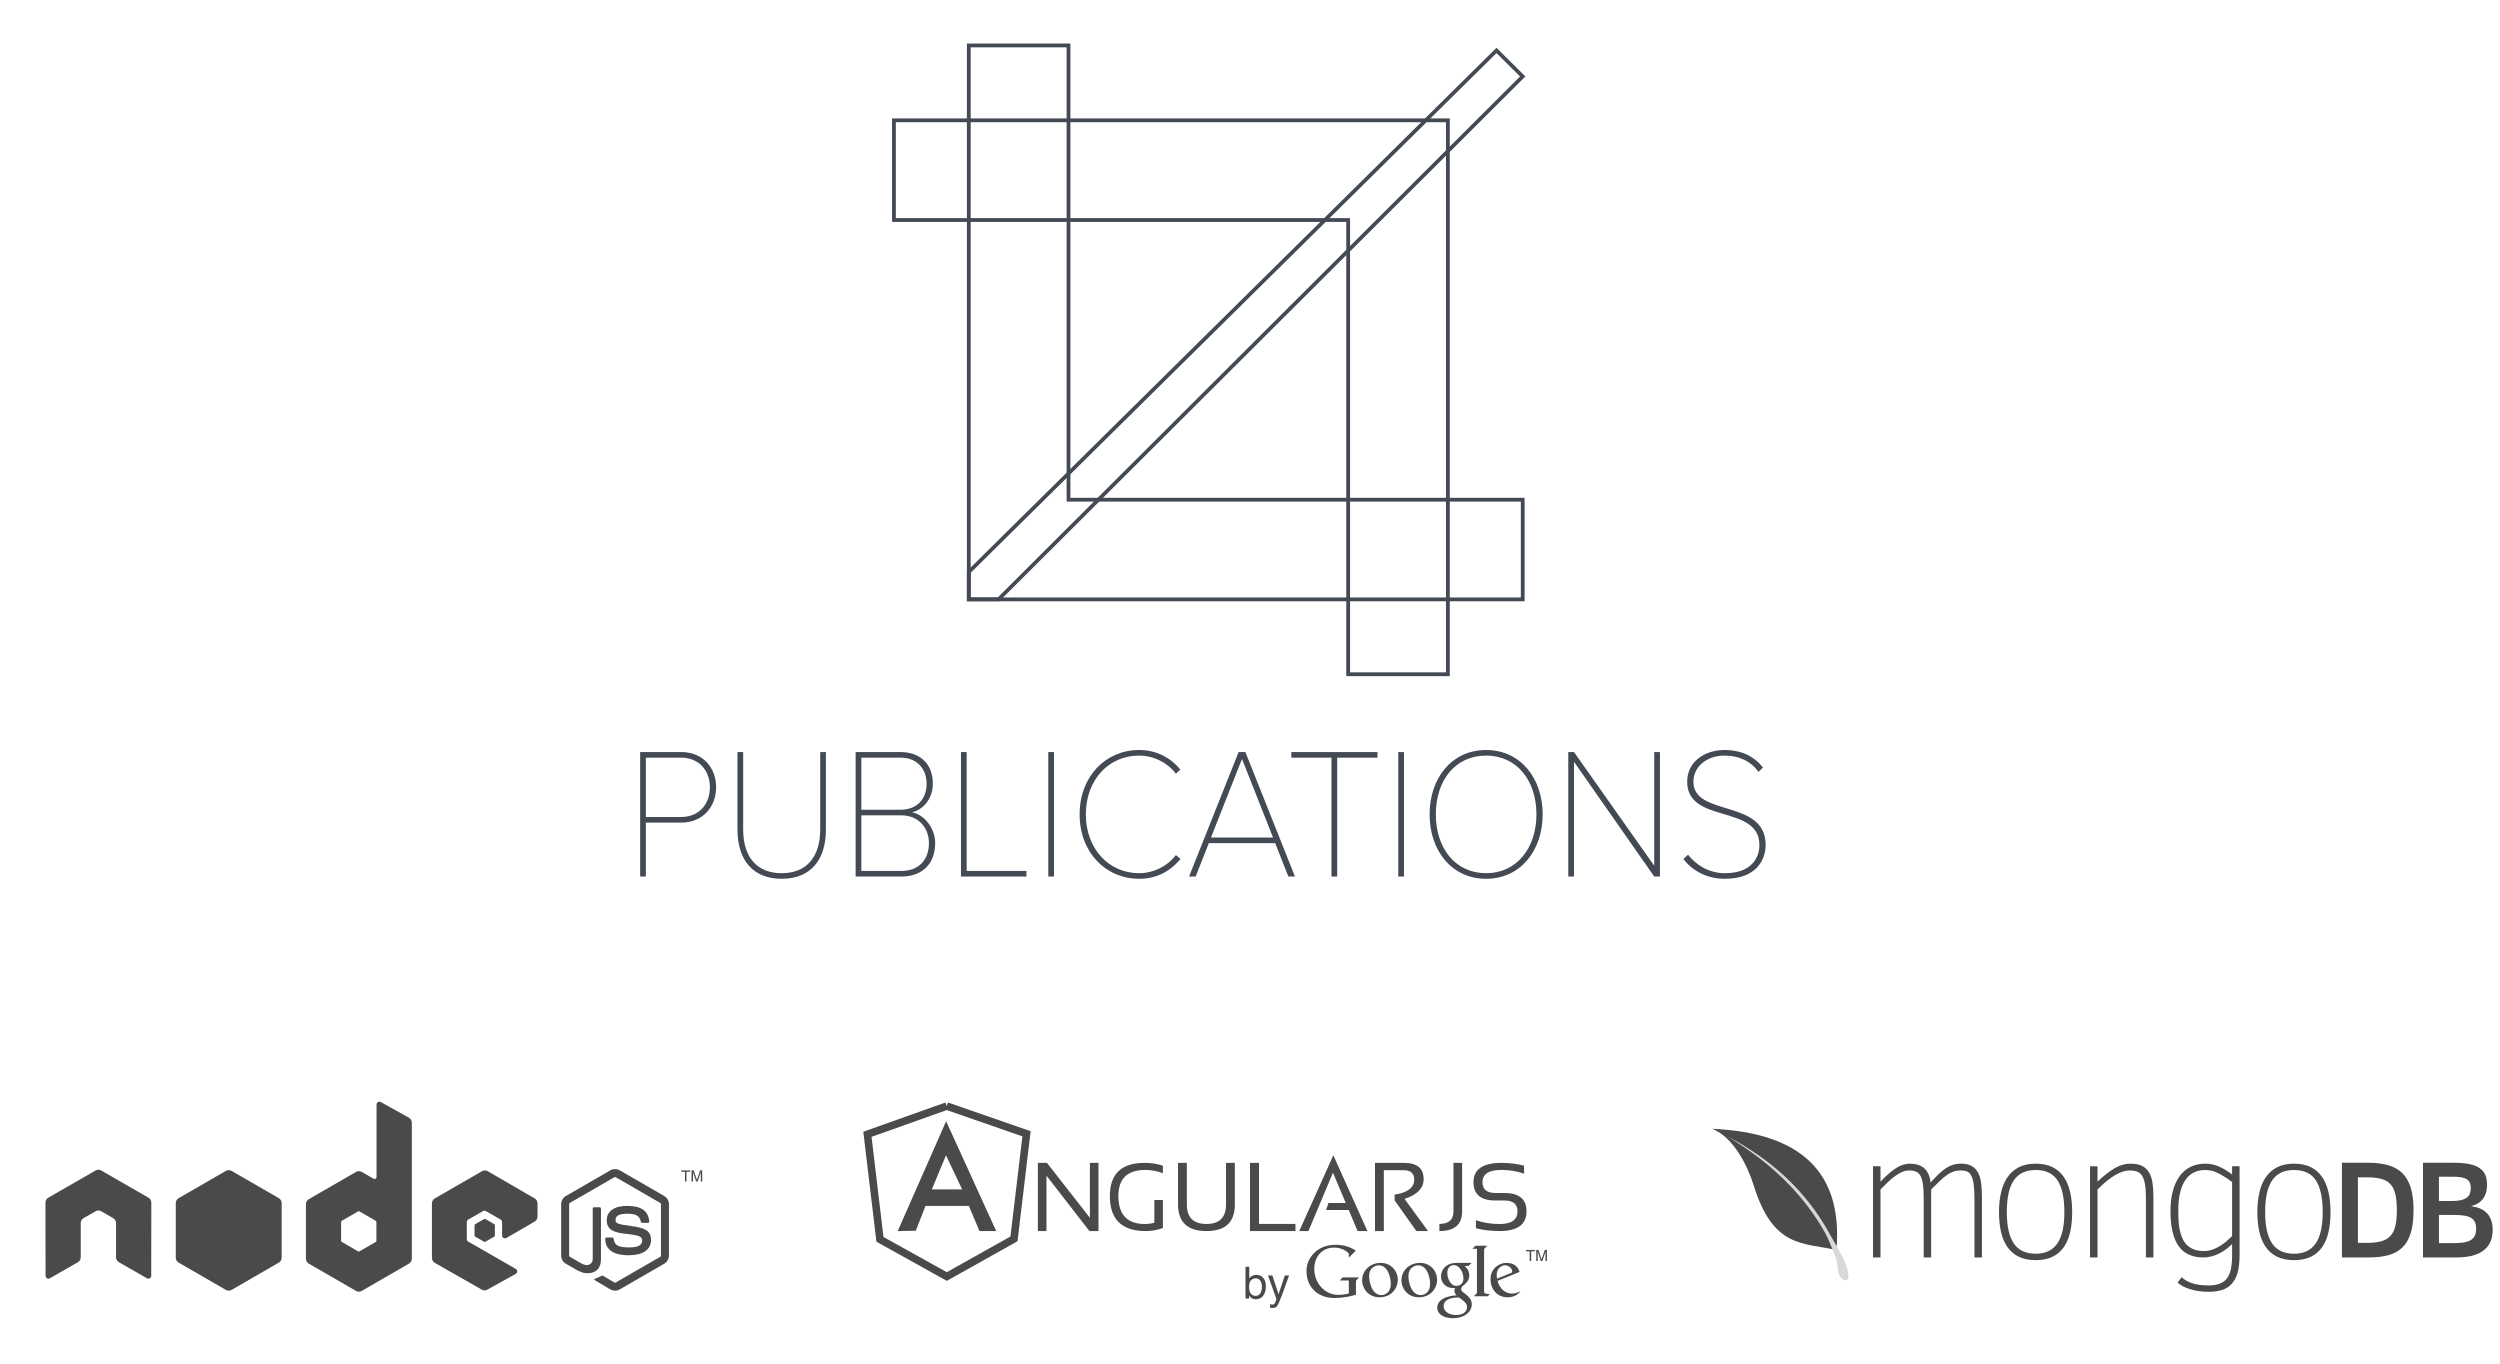
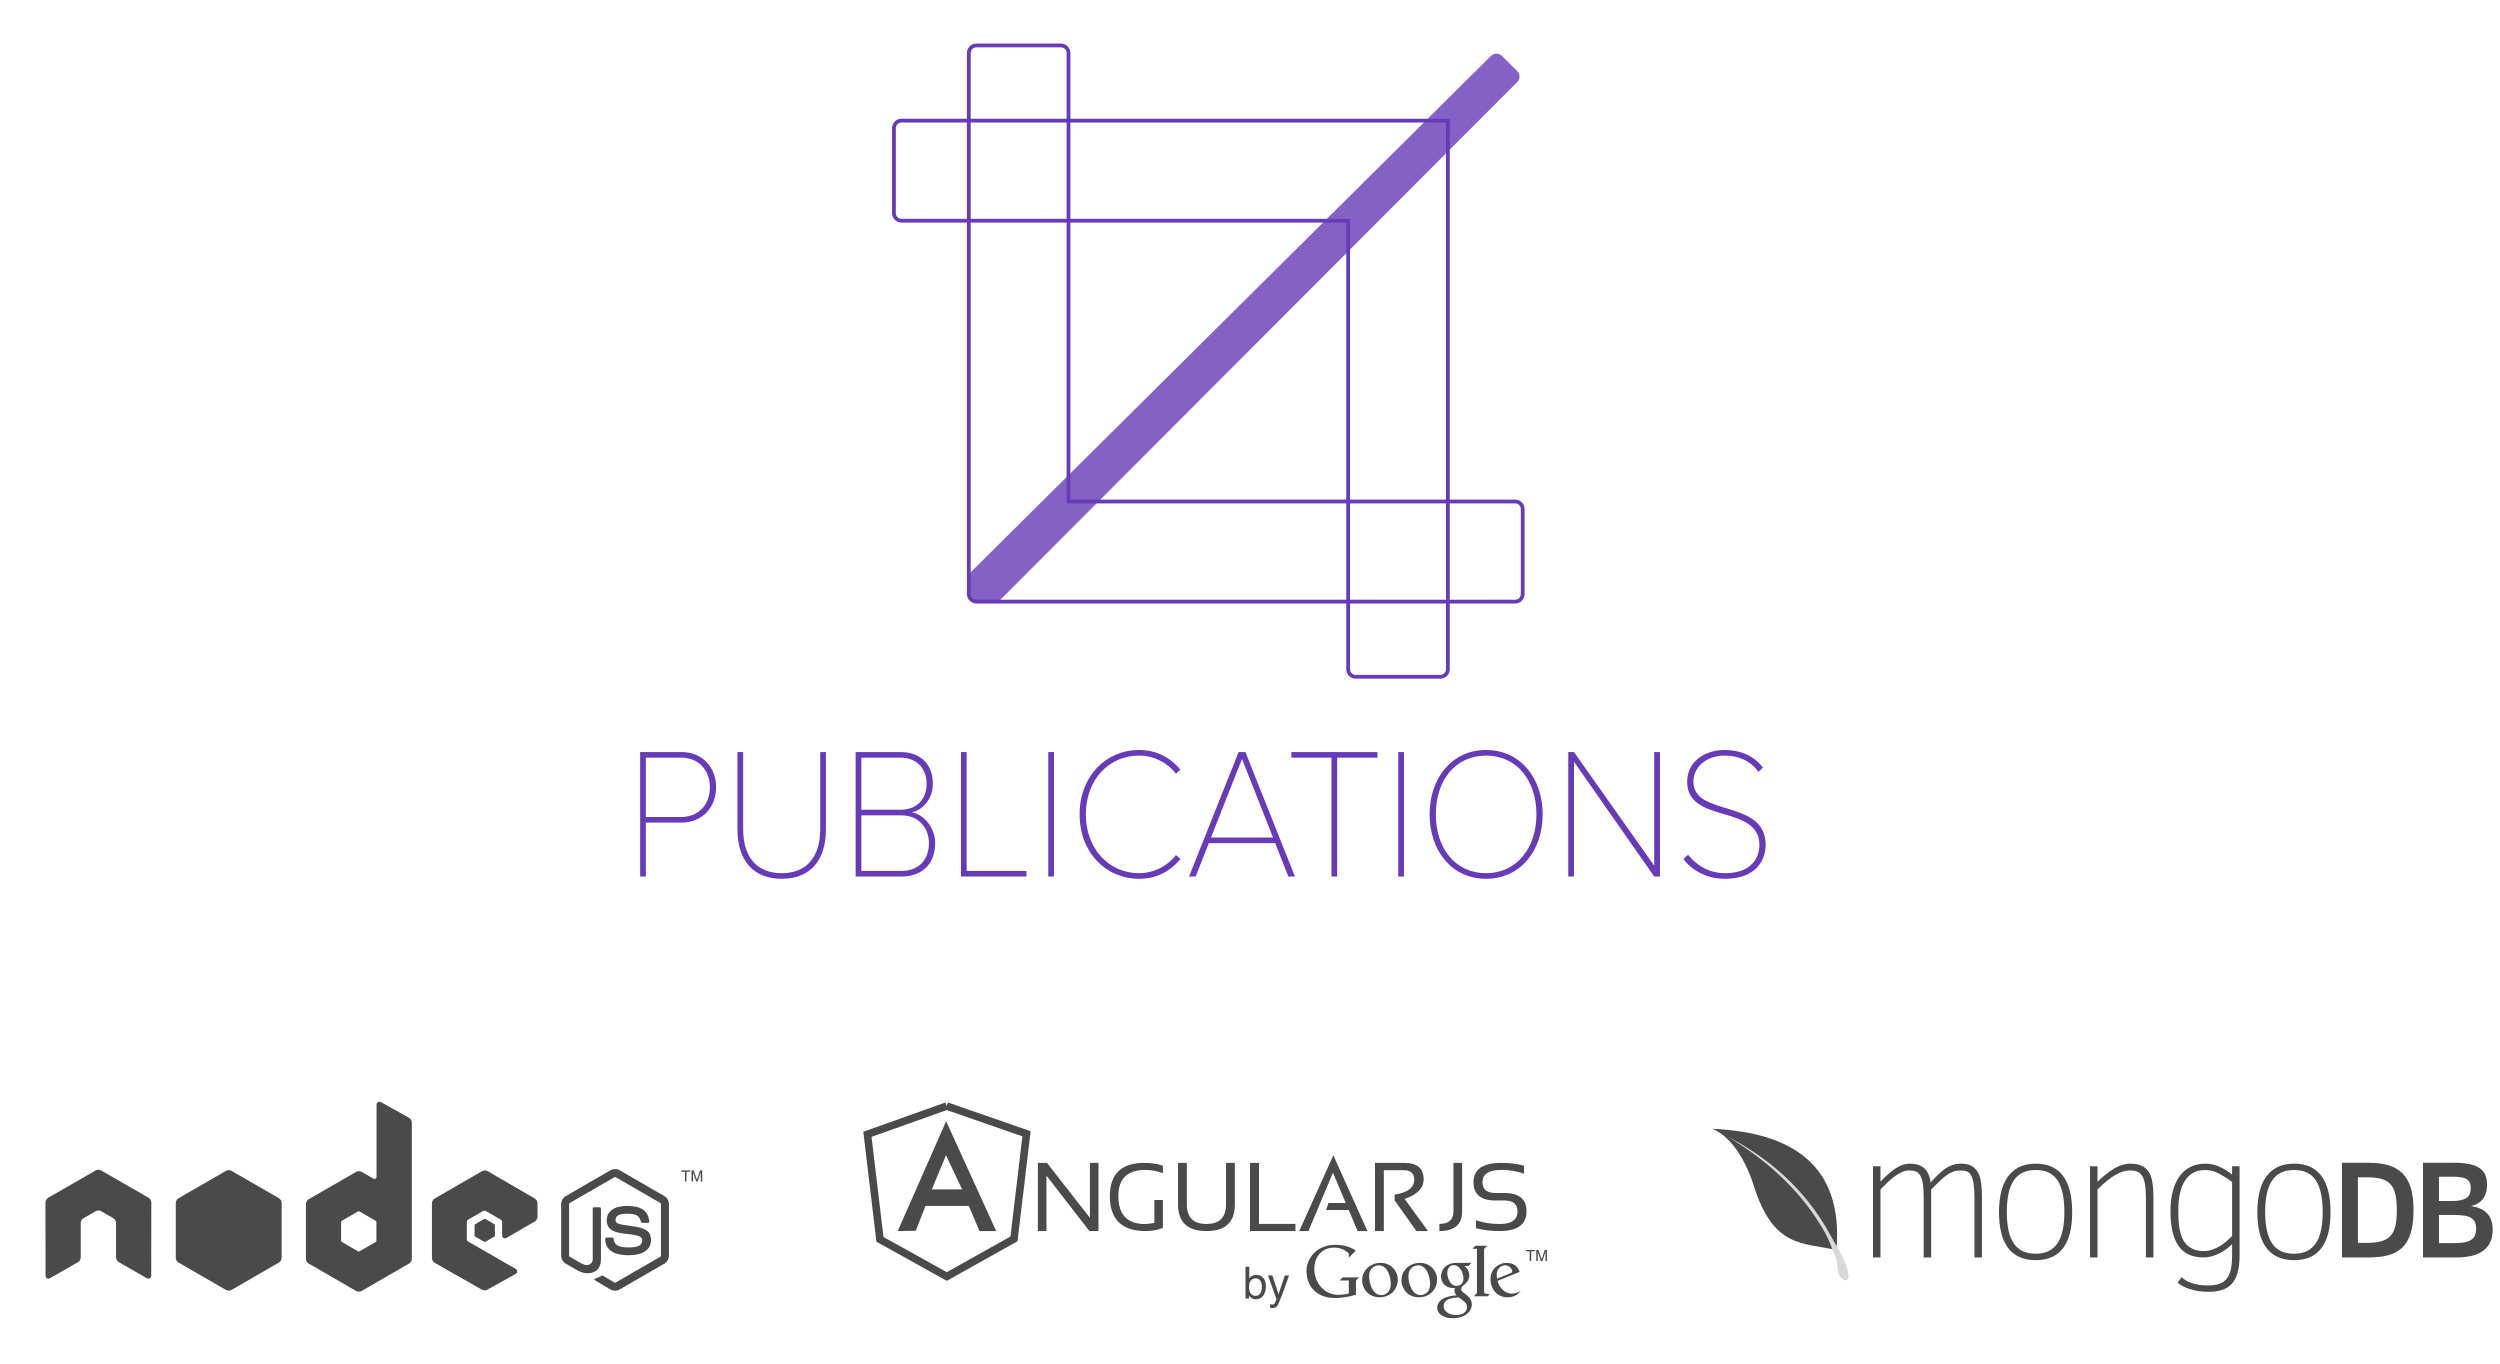
<svg xmlns="http://www.w3.org/2000/svg" xmlns:xlink="http://www.w3.org/1999/xlink" width="660px" height="360px" viewBox="0 0 660 360" version="1.1">
-   <description>Created with Sketch.</description>
  <defs>
    <path id="path-1" d="M20.94,14.252 C23.658,16.981 26.097,19.937 28.229,23.127 C29.286,24.711 30.272,26.348 31.195,28.036 C32.607,30.637 34.251,33.017 35.318,35.887 C36.907,40.326 35.346,40.368 34.412,39.665 C32.739,38.401 33.499,36.267 32.596,33.914 C31.524,31.117 30.303,28.304 29.905,27.602 C28.497,25.089 26.931,22.706 25.209,20.437 C22.692,17.116 19.83,14.057 16.671,11.231 C14.177,8.993 11.48,6.919 8.624,4.96 C7.678,4.313 6.706,3.683 5.721,3.06 C5.359,2.832 5,2.607 4.637,2.387 C4.423,2.256 4.217,2.125 4,2 C4.195,2.099 4.387,2.202 4.573,2.301 C5.023,2.543 5.47,2.782 5.911,3.031 C6.93,3.594 7.929,4.177 8.893,4.778 C9.891,5.4 10.867,6.033 11.818,6.683 C13.701,7.98 15.484,9.346 17.18,10.782 C18.49,11.893 19.739,13.05 20.94,14.252" />
+     <path id="path-2" d="M19.762,144.826 C19.762,145.932 20.661,146.829 21.76,146.829 L27.6,146.829 L164.583,9.634 C165.364,8.851 165.358,7.58 164.579,6.805 L160.488,2.734 C159.705,1.955 158.433,1.954 157.645,2.736 L19.762,139.568 L19.762,144.826 Z" />
+     <path id="path-3" d="M2.006,46.271 C0.898,46.271 0,45.377 0,44.263 L0,21.85 C0,20.741 0.896,19.842 1.998,19.842 L146.236,19.842 L146.236,164.679 C146.236,165.779 145.345,166.671 144.236,166.671 L121.914,166.671 C120.809,166.671 119.914,165.771 119.914,164.669 L119.914,46.271 L2.006,46.271 Z" />
+     <path id="path-4" d="M22.038,26.241 C20.93,26.241 20.032,25.347 20.032,24.233 L20.032,1.82 C20.032,0.711 20.928,-0.188 22.03,-0.188 L164.271,-0.188 C165.374,-0.188 166.268,0.712 166.268,1.804 L166.268,144.649 C166.268,145.749 165.378,146.641 164.268,146.641 L141.946,146.641 C140.841,146.641 139.946,145.741 139.946,144.639 L139.946,26.241 L22.038,26.241 Z" />
  </defs>
  <g id="Page-1" stroke="none" stroke-width="1" fill="none" fill-rule="evenodd">
    <g id="Artboard-2">
      <g id="Group" transform="translate(2, 12)">
        <g transform="translate(0, 279)">
          <g id="Group-4" />
          <path d="M139.155,31.483 C139.619,31.214 139.904,30.718 139.904,30.181 L139.904,26.691 C139.904,26.155 139.619,25.658 139.154,25.389 L126.761,18.193 C126.294,17.922 125.719,17.921 125.251,18.191 L112.782,25.39 C112.316,25.659 112.029,26.156 112.029,26.694 L112.029,41.09 C112.029,41.632 112.32,42.131 112.79,42.399 L125.182,49.46 C125.639,49.721 126.199,49.724 126.659,49.468 L134.154,45.302 C134.392,45.17 134.54,44.92 134.541,44.649 C134.543,44.377 134.398,44.126 134.163,43.991 L121.615,36.788 C121.38,36.654 121.236,36.405 121.236,36.135 L121.236,31.624 C121.236,31.354 121.38,31.105 121.613,30.971 L125.519,28.72 C125.751,28.585 126.038,28.585 126.271,28.72 L130.178,30.971 C130.411,31.105 130.555,31.354 130.555,31.624 L130.555,35.174 C130.555,35.443 130.699,35.692 130.932,35.826 C131.166,35.961 131.453,35.96 131.686,35.825 L139.155,31.483" id="Fill-5" fill="#4A4A4A" />
          <path d="M57.63,18.115 C58.096,17.846 58.67,17.846 59.136,18.115 L71.608,25.313 C72.074,25.582 72.361,26.079 72.361,26.617 L72.361,41.023 C72.361,41.561 72.074,42.058 71.608,42.328 L59.136,49.531 C58.67,49.8 58.096,49.8 57.629,49.531 L45.16,42.328 C44.694,42.059 44.407,41.561 44.407,41.023 L44.407,26.617 C44.407,26.079 44.694,25.582 45.161,25.313 L57.63,18.115" id="Fill-6" fill="#4A4A4A" />
          <path d="M37.948,26.497 C37.948,25.955 37.663,25.457 37.195,25.188 L24.727,18.013 C24.516,17.889 24.279,17.824 24.04,17.814 L23.911,17.814 C23.673,17.824 23.437,17.889 23.223,18.013 L10.754,25.188 C10.289,25.457 10,25.955 10,26.497 L10.027,45.819 C10.027,46.088 10.167,46.338 10.403,46.47 C10.635,46.608 10.921,46.608 11.151,46.47 L18.562,42.227 C19.03,41.948 19.315,41.457 19.315,40.92 L19.315,31.893 C19.315,31.354 19.601,30.856 20.067,30.589 L23.223,28.772 C23.458,28.636 23.715,28.569 23.978,28.569 C24.234,28.569 24.498,28.636 24.727,28.772 L27.881,30.589 C28.348,30.856 28.634,31.354 28.634,31.893 L28.634,40.92 C28.634,41.457 28.923,41.951 29.389,42.227 L36.797,46.47 C37.029,46.608 37.319,46.608 37.55,46.47 C37.779,46.338 37.924,46.088 37.924,45.819 L37.948,26.497" id="Fill-1" fill="#4A4A4A" />
          <path d="M97.371,36.558 C97.371,36.692 97.299,36.817 97.183,36.884 L92.9,39.353 C92.784,39.419 92.64,39.419 92.524,39.353 L88.241,36.884 C88.124,36.817 88.053,36.692 88.053,36.558 L88.053,31.613 C88.053,31.479 88.124,31.354 88.241,31.287 L92.523,28.813 C92.64,28.746 92.784,28.746 92.9,28.813 L97.183,31.287 C97.299,31.354 97.371,31.479 97.371,31.613 L97.371,36.558 L97.371,36.558 Z M98.528,-0.064 C98.295,-0.194 98.01,-0.191 97.78,-0.056 C97.55,0.079 97.408,0.326 97.408,0.593 L97.408,19.729 C97.408,19.917 97.308,20.091 97.145,20.185 C96.982,20.279 96.781,20.279 96.618,20.185 L93.495,18.386 C93.029,18.117 92.456,18.118 91.99,18.386 L79.516,25.585 C79.05,25.854 78.763,26.351 78.763,26.889 L78.763,41.289 C78.763,41.828 79.05,42.325 79.516,42.594 L91.989,49.798 C92.455,50.067 93.029,50.067 93.496,49.798 L105.971,42.594 C106.437,42.325 106.724,41.828 106.724,41.289 L106.724,5.393 C106.724,4.847 106.428,4.344 105.951,4.078 L98.528,-0.064 L98.528,-0.064 Z" id="Fill-3" fill="#4A4A4A" />
          <path d="M160.371,49.736 C159.941,49.736 159.514,49.624 159.138,49.406 L155.211,47.083 C154.625,46.755 154.911,46.639 155.104,46.571 C155.887,46.3 156.045,46.237 156.88,45.764 C156.967,45.715 157.082,45.733 157.172,45.786 L160.188,47.577 C160.298,47.638 160.452,47.638 160.553,47.577 L172.313,40.789 C172.423,40.727 172.493,40.601 172.493,40.471 L172.493,26.898 C172.493,26.766 172.423,26.642 172.311,26.574 L160.555,19.792 C160.446,19.729 160.302,19.729 160.192,19.792 L148.439,26.576 C148.325,26.642 148.253,26.77 148.253,26.898 L148.253,40.471 C148.253,40.601 148.325,40.724 148.438,40.785 L151.66,42.646 C153.408,43.521 154.479,42.491 154.479,41.457 L154.479,28.057 C154.479,27.867 154.631,27.718 154.82,27.718 L156.312,27.718 C156.498,27.718 156.652,27.867 156.652,28.057 L156.652,41.457 C156.652,43.79 155.382,45.128 153.17,45.128 C152.49,45.128 151.955,45.128 150.461,44.392 L147.377,42.616 C146.615,42.176 146.144,41.352 146.144,40.471 L146.144,26.898 C146.144,26.017 146.615,25.193 147.377,24.755 L159.138,17.959 C159.882,17.538 160.871,17.538 161.609,17.959 L173.369,24.755 C174.131,25.195 174.604,26.017 174.604,26.898 L174.604,40.471 C174.604,41.352 174.131,42.173 173.369,42.616 L161.609,49.406 C161.233,49.624 160.807,49.736 160.371,49.736" id="Fill-7" fill="#4A4A4A" />
          <path d="M164.004,40.386 C158.857,40.386 157.779,38.023 157.779,36.042 C157.779,35.854 157.931,35.703 158.119,35.703 L159.64,35.703 C159.81,35.703 159.951,35.825 159.978,35.991 C160.207,37.539 160.892,38.32 164.004,38.32 C166.481,38.32 167.536,37.76 167.536,36.445 C167.536,35.688 167.237,35.125 163.387,34.748 C160.169,34.43 158.179,33.719 158.179,31.145 C158.179,28.772 160.179,27.356 163.532,27.356 C167.3,27.356 169.164,28.664 169.4,31.47 C169.409,31.566 169.375,31.659 169.311,31.731 C169.246,31.799 169.156,31.84 169.062,31.84 L167.535,31.84 C167.377,31.84 167.237,31.728 167.205,31.574 C166.839,29.945 165.948,29.425 163.532,29.425 C160.827,29.425 160.513,30.367 160.513,31.073 C160.513,31.929 160.884,32.178 164.536,32.661 C168.15,33.139 169.867,33.815 169.867,36.355 C169.867,38.918 167.73,40.386 164.004,40.386" id="Fill-8" fill="#4A4A4A" />
          <path d="M180.221,17.99 L180.221,18.339 L179.231,18.339 L179.231,20.918 L178.832,20.918 L178.832,18.339 L177.846,18.339 L177.846,17.99 L180.221,17.99" id="Fill-9" fill="#4A4A4A" />
          <path d="M180.574,17.99 L181.143,17.99 L181.983,20.465 L182.82,17.99 L183.385,17.99 L183.385,20.918 L183.006,20.918 L183.006,19.19 C183.006,19.13 183.007,19.031 183.009,18.895 C183.013,18.754 183.015,18.605 183.015,18.448 L182.178,20.918 L181.785,20.918 L180.941,18.448 L180.941,18.536 C180.941,18.608 180.941,18.718 180.946,18.866 C180.949,19.012 180.953,19.12 180.953,19.19 L180.953,20.918 L180.574,20.918 L180.574,17.99" id="Fill-10" fill="#4A4A4A" />
          <path d="M125.822,30.809 C125.912,30.757 126.022,30.757 126.111,30.809 L128.505,32.19 C128.594,32.242 128.649,32.337 128.649,32.44 L128.649,35.204 C128.649,35.308 128.594,35.403 128.505,35.455 L126.111,36.835 C126.022,36.887 125.912,36.887 125.822,36.835 L123.431,35.455 C123.341,35.403 123.286,35.308 123.286,35.204 L123.286,32.44 C123.286,32.337 123.341,32.242 123.431,32.19 L125.822,30.809" id="Fill-11" fill="#4A4A4A" />
        </g>
        <g id="AngularJS-+-Group" transform="translate(227, 280)">
          <g id="AngularJS">
            <g />
          </g>
          <g id="Group" transform="translate(100, 37)" />
        </g>
        <g id="mongoDB-+-Fill-63-+-Group-73" transform="translate(450, 286)">
          <path d="M69.257,33.969 L69.257,18.548 C69.257,16.895 69.184,15.572 69.039,14.577 C68.893,13.583 68.672,12.822 68.373,12.294 C68.075,11.766 67.7,11.418 67.249,11.25 C66.797,11.081 66.258,10.997 65.631,10.997 C64.942,10.997 64.307,11.097 63.726,11.296 C63.145,11.495 62.559,11.801 61.97,12.214 C61.381,12.627 60.754,13.151 60.089,13.786 C59.423,14.421 58.67,15.166 57.828,16.023 L57.828,33.969 L55.854,33.969 L55.854,18.226 C55.854,16.696 55.782,15.461 55.636,14.52 C55.491,13.579 55.262,12.849 54.948,12.328 C54.634,11.808 54.237,11.456 53.755,11.273 C53.273,11.089 52.688,10.997 51.999,10.997 C51.402,10.997 50.806,11.124 50.209,11.376 C49.612,11.628 49.004,11.976 48.385,12.42 C47.765,12.864 47.13,13.392 46.48,14.004 C45.83,14.616 45.153,15.289 44.449,16.023 L44.449,33.969 L42.475,33.969 L42.475,9.896 L44.449,9.896 L44.449,13.958 C45.841,12.474 47.168,11.311 48.43,10.469 C49.693,9.628 50.943,9.207 52.183,9.207 C53.789,9.207 55.051,9.601 55.969,10.389 C56.887,11.177 57.461,12.443 57.69,14.187 C58.425,13.361 59.109,12.638 59.744,12.019 C60.379,11.399 61.01,10.879 61.638,10.458 C62.265,10.037 62.908,9.724 63.565,9.517 C64.223,9.311 64.942,9.207 65.723,9.207 C66.916,9.207 67.872,9.425 68.591,9.861 C69.31,10.297 69.865,10.902 70.255,11.674 C70.645,12.447 70.905,13.365 71.035,14.428 C71.165,15.492 71.23,16.65 71.23,17.905 L71.23,33.969 L69.257,33.969 Z M95.058,21.99 C95.058,23.902 94.886,25.635 94.542,27.188 C94.198,28.741 93.643,30.076 92.878,31.193 C92.113,32.309 91.118,33.17 89.895,33.774 C88.671,34.379 87.179,34.681 85.419,34.681 C83.675,34.681 82.187,34.379 80.956,33.774 C79.724,33.17 78.722,32.313 77.949,31.204 C77.177,30.095 76.615,28.76 76.263,27.199 C75.911,25.639 75.735,23.902 75.735,21.99 C75.735,20.169 75.907,18.479 76.251,16.918 C76.595,15.358 77.15,14.007 77.915,12.868 C78.68,11.728 79.678,10.833 80.91,10.183 C82.142,9.532 83.645,9.207 85.419,9.207 C87.118,9.207 88.575,9.502 89.791,10.091 C91.008,10.68 92.006,11.529 92.786,12.638 C93.566,13.747 94.14,15.09 94.507,16.666 C94.875,18.242 95.058,20.016 95.058,21.99 Z M92.993,21.99 C92.993,18.257 92.396,15.472 91.203,13.636 C90.009,11.801 88.082,10.883 85.419,10.883 C84.058,10.883 82.895,11.124 81.931,11.605 C80.967,12.087 80.179,12.799 79.567,13.74 C78.955,14.681 78.508,15.84 78.225,17.217 C77.942,18.594 77.8,20.185 77.8,21.99 C77.8,25.692 78.412,28.45 79.636,30.263 C80.86,32.076 82.788,32.983 85.419,32.983 C87.974,32.983 89.875,32.088 91.122,30.298 C92.369,28.508 92.993,25.738 92.993,21.99 Z M114.525,33.969 L114.525,18.226 C114.525,16.742 114.441,15.53 114.273,14.589 C114.105,13.648 113.845,12.91 113.493,12.374 C113.141,11.839 112.693,11.475 112.15,11.284 C111.607,11.093 110.968,10.997 110.234,10.997 C109.086,10.997 107.809,11.407 106.401,12.225 C104.994,13.044 103.441,14.31 101.743,16.023 L101.743,33.969 L99.769,33.969 L99.769,9.896 L101.743,9.896 L101.743,13.958 C102.569,13.177 103.357,12.493 104.106,11.904 C104.856,11.315 105.579,10.818 106.275,10.412 C106.971,10.007 107.66,9.705 108.341,9.506 C109.021,9.307 109.714,9.207 110.417,9.207 C111.657,9.207 112.67,9.399 113.458,9.781 C114.246,10.163 114.866,10.726 115.317,11.468 C115.768,12.21 116.078,13.12 116.247,14.199 C116.415,15.277 116.499,16.513 116.499,17.905 L116.499,33.969 L114.525,33.969 Z M139.248,33.396 C139.248,35.216 139.076,36.739 138.732,37.963 C138.387,39.187 137.871,40.177 137.183,40.935 C136.494,41.692 135.637,42.231 134.612,42.552 C133.587,42.874 132.394,43.034 131.032,43.034 C130.038,43.034 129.12,42.966 128.278,42.828 C127.437,42.69 126.676,42.51 125.995,42.289 C125.314,42.067 124.71,41.81 124.182,41.52 C123.654,41.229 123.222,40.923 122.885,40.602 L123.964,39.179 C124.637,39.852 125.563,40.384 126.741,40.774 C127.919,41.164 129.349,41.359 131.032,41.359 C132.195,41.359 133.174,41.21 133.97,40.912 C134.765,40.613 135.408,40.147 135.897,39.512 C136.387,38.877 136.739,38.058 136.953,37.056 C137.167,36.054 137.274,34.849 137.274,33.442 L137.274,30.435 C136.8,30.91 136.276,31.361 135.702,31.789 C135.129,32.218 134.521,32.593 133.878,32.914 C133.235,33.235 132.562,33.491 131.858,33.683 C131.155,33.874 130.436,33.969 129.701,33.969 C126.748,33.969 124.561,32.964 123.138,30.952 C121.715,28.94 121.003,25.853 121.003,21.692 C121.003,19.81 121.198,18.104 121.589,16.574 C121.979,15.044 122.556,13.732 123.321,12.638 C124.086,11.544 125.046,10.699 126.201,10.102 C127.357,9.506 128.699,9.207 130.229,9.207 C131.499,9.207 132.719,9.471 133.889,9.999 C135.06,10.527 136.188,11.219 137.274,12.076 L137.274,9.896 L139.248,9.896 L139.248,33.396 Z M137.274,14.05 C135.913,13.04 134.681,12.26 133.58,11.709 C132.478,11.158 131.346,10.883 130.183,10.883 C127.842,10.883 126.071,11.801 124.87,13.636 C123.669,15.472 123.069,18.127 123.069,21.6 C123.069,22.411 123.088,23.237 123.126,24.078 C123.164,24.92 123.26,25.735 123.413,26.522 C123.566,27.31 123.788,28.052 124.079,28.749 C124.369,29.445 124.763,30.053 125.26,30.573 C125.758,31.093 126.374,31.506 127.108,31.812 C127.842,32.118 128.737,32.271 129.793,32.271 C130.589,32.271 131.35,32.145 132.076,31.893 C132.803,31.64 133.48,31.319 134.107,30.929 C134.735,30.539 135.312,30.114 135.84,29.655 C136.368,29.196 136.846,28.752 137.274,28.324 L137.274,14.05 Z M163.259,21.99 C163.259,23.902 163.087,25.635 162.743,27.188 C162.399,28.741 161.844,30.076 161.079,31.193 C160.314,32.309 159.32,33.17 158.096,33.774 C156.872,34.379 155.38,34.681 153.621,34.681 C151.876,34.681 150.389,34.379 149.157,33.774 C147.925,33.17 146.923,32.313 146.151,31.204 C145.378,30.095 144.816,28.76 144.464,27.199 C144.112,25.639 143.936,23.902 143.936,21.99 C143.936,20.169 144.108,18.479 144.452,16.918 C144.797,15.358 145.351,14.007 146.116,12.868 C146.881,11.728 147.879,10.833 149.111,10.183 C150.343,9.532 151.846,9.207 153.621,9.207 C155.319,9.207 156.776,9.502 157.992,10.091 C159.209,10.68 160.207,11.529 160.987,12.638 C161.768,13.747 162.341,15.09 162.708,16.666 C163.076,18.242 163.259,20.016 163.259,21.99 Z M161.194,21.99 C161.194,18.257 160.597,15.472 159.404,13.636 C158.21,11.801 156.283,10.883 153.621,10.883 C152.259,10.883 151.096,11.124 150.132,11.605 C149.168,12.087 148.381,12.799 147.769,13.74 C147.157,14.681 146.709,15.84 146.426,17.217 C146.143,18.594 146.001,20.185 146.001,21.99 C146.001,25.692 146.613,28.45 147.837,30.263 C149.061,32.076 150.989,32.983 153.621,32.983 C156.176,32.983 158.077,32.088 159.323,30.298 C160.57,28.508 161.194,25.738 161.194,21.99 Z M185.175,21.468 C185.175,23.925 184.922,25.96 184.416,27.574 C183.91,29.188 183.154,30.468 182.149,31.413 C181.143,32.359 179.899,33.021 178.418,33.4 C176.937,33.78 175.22,33.969 173.269,33.969 L166.277,33.969 L166.277,8.966 L173.197,8.966 C175.196,8.966 176.946,9.176 178.445,9.598 C179.945,10.019 181.194,10.718 182.194,11.694 C183.194,12.669 183.94,13.955 184.434,15.551 C184.928,17.147 185.175,19.119 185.175,21.468 Z M180.767,21.431 C180.767,19.745 180.634,18.348 180.369,17.24 C180.104,16.132 179.665,15.25 179.05,14.593 C178.436,13.937 177.623,13.476 176.611,13.211 C175.6,12.946 174.347,12.814 172.854,12.814 L170.487,12.814 L170.487,30.121 L172.854,30.121 C174.371,30.121 175.636,29.98 176.647,29.697 C177.659,29.414 178.472,28.938 179.086,28.27 C179.701,27.601 180.134,26.71 180.387,25.596 C180.64,24.482 180.767,23.094 180.767,21.431 Z M206.065,26.689 C206.065,27.953 205.848,29.043 205.414,29.959 C204.981,30.874 204.351,31.63 203.526,32.226 C202.701,32.822 201.693,33.262 200.5,33.545 C199.308,33.828 197.953,33.969 196.435,33.969 L187.673,33.969 L187.673,8.966 L195.767,8.966 C197.381,8.966 198.748,9.08 199.868,9.309 C200.988,9.538 201.897,9.89 202.596,10.366 C203.294,10.841 203.8,11.441 204.113,12.163 C204.427,12.886 204.583,13.741 204.583,14.729 C204.583,15.62 204.472,16.391 204.249,17.041 C204.026,17.692 203.722,18.243 203.337,18.694 C202.951,19.146 202.499,19.51 201.982,19.787 C201.464,20.064 200.91,20.275 200.319,20.42 C201.175,20.528 201.954,20.727 202.659,21.016 C203.364,21.305 203.969,21.699 204.475,22.199 C204.981,22.699 205.372,23.316 205.649,24.051 C205.926,24.786 206.065,25.665 206.065,26.689 Z M200.283,15.65 C200.283,15.084 200.199,14.611 200.03,14.232 C199.862,13.853 199.588,13.545 199.208,13.311 C198.829,13.076 198.332,12.907 197.718,12.805 C197.104,12.702 196.345,12.651 195.442,12.651 L191.882,12.651 L191.882,19.065 L195.297,19.065 C196.236,19.065 197.022,18.992 197.655,18.848 C198.287,18.703 198.799,18.49 199.19,18.207 C199.582,17.924 199.862,17.568 200.03,17.141 C200.199,16.713 200.283,16.216 200.283,15.65 Z M201.692,26.382 C201.692,25.647 201.578,25.045 201.349,24.575 C201.12,24.105 200.762,23.735 200.274,23.464 C199.786,23.193 199.166,23.006 198.413,22.904 C197.661,22.801 196.766,22.75 195.731,22.75 L191.882,22.75 L191.882,30.194 L194.881,30.194 C195.977,30.194 196.947,30.157 197.79,30.085 C198.633,30.013 199.344,29.844 199.922,29.579 C200.5,29.314 200.94,28.932 201.241,28.432 C201.542,27.932 201.692,27.249 201.692,26.382 Z" id="mongoDB" fill="#4A4A4A" />
          <g id="Fill-63-+-Group-73">
            <path d="M32.823,32 C23.905,30.016 16.114,31.493 10.986,14.966 C9.447,9.993 5.702,2.197 0,0 C20.576,0.897 34.761,9.174 32.823,32" id="Fill-63" fill="#4A4A4A" />
            <g id="Fill-71">
              <use fill="none" xlink:href="#path-1" />
              <use fill="none" xlink:href="#path-1" />
              <use fill="#D8D8D8" fill-rule="evenodd" xlink:href="#path-1" />
            </g>
          </g>
        </g>
-         <g id="Rectangle-2-+-Rectangle-2-+-Rectangle-2-copy" transform="translate(234, 0)" stroke="#434A54">
-           <path d="M19.762,146.238 L27.601,146.238 L166,8.184 L159.071,1.317 L19.762,139.006 L19.762,146.238 Z" id="Rectangle-2" />
-           <path d="M0,46.085 L0,19.762 L146.238,19.762 L146.238,166 L119.915,166 L119.915,46.085 L0,46.085 Z" id="Rectangle-2" />
-           <path d="M19.762,26.323 L19.762,0 L166,0 L166,146.238 L139.677,146.238 L139.677,26.323 L19.762,26.323 Z" id="Rectangle-2-copy" transform="translate(92.88095, 73.11905) rotate(-180) translate(-92.88095, -73.11905) " />
+         <g id="Rectangle-2-+-Rectangle-2-+-Rectangle-2-copy" transform="translate(234, 0)">
+           <g id="Rectangle-2">
+             <use fill-opacity="0.8" fill="#673AB7" fill-rule="evenodd" xlink:href="#path-2" />
+             <use fill="none" xlink:href="#path-2" />
+           </g>
+           <g id="Rectangle-2">
+             <use stroke="#673AB7" stroke-width="1" xlink:href="#path-3" />
+             <use stroke="none" xlink:href="#path-3" />
+           </g>
+           <g id="Rectangle-2-copy">
+             <use stroke="#673AB7" stroke-width="1" transform="translate(93.01504, 73.32054) rotate(-180) translate(-93.01504, -73.32054) " xlink:href="#path-4" />
+             <use stroke="none" xlink:href="#path-4" />
+           </g>
        </g>
        <g transform="translate(227, 280)">
          <path d="M176.221,37.99 L176.221,38.339 L175.231,38.339 L175.231,40.918 L174.832,40.918 L174.832,38.339 L173.846,38.339 L173.846,37.99 L176.221,37.99" id="Fill-9-copy" fill="#4A4A4A" />
          <path d="M176.574,37.99 L177.143,37.99 L177.983,40.465 L178.82,37.99 L179.385,37.99 L179.385,40.918 L179.006,40.918 L179.006,39.19 C179.006,39.13 179.007,39.031 179.009,38.895 C179.013,38.754 179.015,38.605 179.015,38.448 L178.178,40.918 L177.785,40.918 L176.941,38.448 L176.941,38.536 C176.941,38.608 176.941,38.718 176.946,38.866 C176.949,39.012 176.953,39.12 176.953,39.19 L176.953,40.918 L176.574,40.918 L176.574,37.99" id="Fill-10-copy" fill="#4A4A4A" />
          <path d="M45,33 L45,15 L47.396,15 L58.733,29.5 L58.733,15 L61,15 L61,33 L58.604,33 L47.268,18.372 L47.268,33 L45,33" id="Fill-1" fill="#4A4A4A" />
          <path d="M78,32.18 C76.596,32.727 75.082,33 73.459,33 C67.154,33 64,29.918 64,23.752 C64,17.918 67.044,15 73.13,15 C74.876,15 76.5,15.249 78,15.746 L78,17.732 C76.5,17.153 74.956,16.863 73.373,16.863 C68.626,16.863 66.253,19.16 66.253,23.752 C66.253,28.676 68.589,31.138 73.265,31.138 C74.011,31.138 74.839,31.038 75.748,30.84 L75.748,24.807 L78,24.807 L78,32.18" id="Fill-2" fill="#4A4A4A" />
          <path d="M82,25.974 L82,15 L84.33,15 L84.33,25.974 C84.33,29.407 86.054,31.126 89.5,31.126 C92.945,31.126 94.668,29.407 94.668,25.974 L94.668,15 L97,15 L97,25.974 C97,30.659 94.5,33 89.5,33 C84.5,33 82,30.659 82,25.974" id="Fill-3" fill="#4A4A4A" />
          <path d="M103.378,15 L103.378,31.112 L113,31.112 L113,33 L101,33 L101,15 L103.378,15" id="Fill-4" fill="#4A4A4A" />
          <path d="M116.43,33 L114,33 L123,13 L132,33 L129.406,33 L127.063,27.439 L121.077,27.439 L121.722,25.587 L126.279,25.587 L122.899,17.58 L116.43,33" id="Fill-5" fill="#4A4A4A" />
          <path d="M134,33 L134,15 L141.693,15 C145.125,15 146.84,16.44 146.84,19.317 C146.84,21.659 145.163,23.392 141.808,24.515 L148,33 L144.922,33 L139.184,24.907 L139.184,23.384 C142.631,22.837 144.354,21.516 144.354,19.419 C144.354,17.758 143.396,16.926 141.48,16.926 L136.333,16.926 L136.333,33 L134,33" id="Fill-6" fill="#4A4A4A" />
          <path d="M157,15 L157,27.814 C157,31.271 155,33 151,33 L151,31.112 C153.474,31.112 154.712,30.012 154.712,27.814 L154.712,15 L157,15" id="Fill-7" fill="#4A4A4A" />
          <path d="M160.643,32.255 L160.643,30.144 C162.57,30.806 164.649,31.138 166.885,31.138 C170.044,31.138 171.625,30.021 171.625,27.785 C171.625,25.884 170.459,24.931 168.131,24.931 L165.767,24.931 C161.924,24.931 160,23.318 160,20.09 C160,16.698 162.463,15 167.387,15 C169.526,15 171.516,15.25 173.358,15.746 L173.358,17.856 C171.516,17.194 169.526,16.863 167.387,16.863 C164.047,16.863 162.378,17.939 162.378,20.09 C162.378,21.993 163.508,22.945 165.767,22.945 L168.131,22.945 C172.042,22.945 174,24.559 174,27.785 C174,31.262 171.629,33 166.885,33 C164.649,33 162.57,32.751 160.643,32.255" id="Fill-8" fill="#4A4A4A" />
          <path d="M20.933,0 L0,7.451 L3.308,35.19 L20.955,45 L38.693,35.057 L42,7.319 L20.933,0" id="Fill-18" stroke="#4A4A4A" stroke-width="2" />
          <path d="M26.778,26.373 L15.327,26.373 L12.765,32.911 L8,33 L20.777,4 L34,33 L29.583,33 L26.778,26.373 L26.778,26.373 Z M25,22 L20.745,13 L17,22 L25,22 L25,22 Z" id="Fill-21" fill="#4A4A4A" />
          <path d="M106.907,44.723 L105.747,44.723 L107.999,50.992 C107.945,51.128 107.861,51.336 107.743,51.616 C107.626,51.896 107.558,52.051 107.539,52.082 C107.478,52.172 107.403,52.249 107.315,52.311 C107.226,52.374 107.087,52.405 106.897,52.405 C106.836,52.405 106.767,52.399 106.688,52.388 C106.608,52.377 106.479,52.346 106.301,52.297 L106.301,53.23 C106.415,53.26 106.51,53.281 106.588,53.292 C106.666,53.303 106.777,53.309 106.921,53.309 C107.511,53.309 107.928,53.138 108.171,52.797 C108.413,52.457 108.83,51.51 109.42,49.957 C109.67,49.296 109.981,48.443 110.353,47.396 C110.849,46.004 111.17,45.113 111.314,44.723 L110.182,44.723 L108.539,49.683 L106.907,44.723 Z M100.968,49.095 C100.824,48.739 100.751,48.275 100.751,47.702 C100.751,46.91 100.927,46.341 101.279,45.997 C101.632,45.652 102.041,45.479 102.509,45.479 C103.045,45.479 103.451,45.689 103.727,46.11 C104.003,46.531 104.14,47.062 104.14,47.702 C104.14,48.423 104.003,49.003 103.727,49.442 C103.451,49.882 103.035,50.102 102.481,50.102 C101.742,50.102 101.238,49.766 100.968,49.095 Z M100.757,50.813 L100.757,50.034 C100.974,50.326 101.178,50.538 101.368,50.671 C101.688,50.894 102.08,51.006 102.544,51.006 C103.373,51.006 104.023,50.688 104.491,50.051 C104.958,49.414 105.192,48.614 105.192,47.651 C105.192,46.635 104.955,45.867 104.483,45.345 C104.008,44.824 103.391,44.563 102.629,44.563 C102.264,44.563 101.925,44.64 101.613,44.794 C101.301,44.947 101.032,45.17 100.808,45.462 L100.808,42.431 L99.813,42.431 L99.813,50.813 L100.757,50.813 Z M138.162,46.855 C138.162,45.204 137.367,42.05 135.025,42.05 C134.399,42.05 133.777,42.293 133.323,42.689 C132.586,43.345 132.452,44.17 132.452,44.978 C132.452,46.839 133.379,49.901 135.664,49.901 C136.405,49.901 137.159,49.545 137.595,48.942 C138.05,48.342 138.162,47.595 138.162,46.855 Z M130.597,46.008 C130.597,43.524 132.62,41.4 135.496,41.4 C138.278,41.4 140.018,43.581 140.018,45.875 C140.018,48.112 138.298,50.484 135.211,50.484 C132.202,50.484 130.597,48.131 130.597,46.008 Z M164.303,49.661 L163.259,49.532 C162.995,49.499 162.802,49.279 162.802,49.008 L162.802,37.923 C162.802,37.786 162.856,37.659 162.946,37.567 L163.637,36.878 L160.509,36.878 L159.701,37.686 L160.914,37.686 L160.914,49.176 C160.914,49.314 160.857,49.441 160.768,49.533 L160.078,50.221 L163.743,50.221 L164.303,49.661 Z M170.225,43.65 C170.225,43.915 170.036,44.029 169.673,44.161 L166.231,45.556 C165.697,42.713 167.554,42.04 168.335,42.04 C169.367,42.04 170.225,42.894 170.225,43.65 Z M166.362,46.143 L172.166,43.797 C171.853,42.678 170.974,41.4 168.684,41.4 C166.797,41.4 164.492,42.836 164.492,45.762 C164.492,48.067 166.035,50.484 168.977,50.484 C169.588,50.484 170.542,50.445 171.515,49.746 C171.886,49.489 172.196,49.18 172.457,48.839 C171.807,49.16 171.116,49.506 170.142,49.506 C168.463,49.506 166.916,48.294 166.362,46.143 Z M148.539,46.855 C148.539,45.204 147.745,42.05 145.402,42.05 C144.777,42.05 144.155,42.293 143.7,42.689 C142.963,43.345 142.829,44.17 142.829,44.978 C142.829,46.839 143.757,49.901 146.04,49.901 C146.782,49.901 147.537,49.545 147.972,48.942 C148.428,48.342 148.539,47.595 148.539,46.855 Z M140.976,46.008 C140.976,43.524 142.996,41.4 145.872,41.4 C148.655,41.4 150.396,43.581 150.396,45.875 C150.396,48.112 148.675,50.484 145.587,50.484 C142.579,50.484 140.976,48.131 140.976,46.008 Z M152.119,52.823 C152.119,51.467 153.345,51.006 153.766,50.852 C154.567,50.583 155.602,50.547 155.777,50.547 C155.965,50.547 156.06,50.548 156.212,50.565 C157.67,51.605 158.3,52.117 158.3,53.093 C158.3,54.182 157.322,55.161 155.489,55.161 C153.443,55.161 152.119,54.182 152.119,52.823 Z M153.087,44.036 C153.087,42.626 153.923,42 154.799,42 C156.482,42 157.353,44.188 157.353,45.517 C157.353,47.157 156.036,47.474 155.514,47.474 C153.941,47.474 153.087,45.521 153.087,44.036 Z M157.261,49.151 C157.05,48.979 156.756,48.751 156.756,48.33 C156.756,47.907 157.029,47.583 157.276,47.393 C158.099,46.753 158.886,46.071 158.886,44.66 C158.886,43.374 158.111,42.624 157.628,42.201 L158.696,42.201 L159.499,41.4 L155.569,41.4 C152.823,41.4 151.425,43.11 151.425,45.007 C151.425,46.477 152.54,48.038 154.55,48.038 L155.119,48.038 C155.046,48.241 154.97,48.471 154.97,48.737 C154.97,49.329 155.249,49.636 155.54,49.964 C154.679,50.021 153.07,50.186 151.884,50.91 C150.755,51.583 150.415,52.556 150.415,53.243 C150.415,54.66 151.773,56 154.545,56 C157.838,56 159.551,54.164 159.551,52.366 C159.551,51.041 158.79,50.393 157.949,49.684 L157.261,49.151 Z M124.661,46.043 L127.087,46.043 L127.087,49.455 C126.529,49.636 125.634,49.833 124.277,49.833 C120.619,49.833 117.969,46.608 117.969,42.987 C117.969,39.686 120.141,37.37 123.123,37.37 C124.854,37.37 126.062,37.931 127.087,38.904 L127.087,40.019 L128.933,38.173 C128.509,37.882 127.761,37.393 126.438,37.003 C125.584,36.754 124.576,36.625 123.541,36.625 C118.537,36.625 115.913,40.3 115.913,43.527 C115.913,48.164 119.305,50.676 123.228,50.676 C125.944,50.676 128.076,50.061 128.974,49.814 L128.974,46.28 C128.974,46.142 129.029,46.013 129.118,45.924 L129.81,45.233 L125.469,45.233 L124.661,46.043 Z" id="Fill-17" fill="#4A4A4A" />
        </g>
-         <path d="M168.507,219.409 L168.507,205.168 L177.876,205.168 C183.62,205.168 187.057,200.881 187.057,195.855 C187.057,190.829 183.714,186.542 177.876,186.542 L167,186.542 L167,219.409 L168.507,219.409 Z M177.829,203.69 L168.507,203.69 L168.507,188.02 L177.829,188.02 C182.443,188.02 185.409,191.322 185.409,195.855 C185.409,200.388 182.443,203.69 177.829,203.69 Z M204.365,220 C211.993,220 216.042,215.072 216.042,206.942 L216.042,186.542 L214.535,186.542 L214.535,206.942 C214.535,214.235 210.957,218.522 204.365,218.522 C197.774,218.522 194.196,214.235 194.196,206.942 L194.196,186.542 L192.689,186.542 L192.689,206.942 C192.689,215.023 196.738,220 204.365,220 Z M235.893,219.409 C241.401,219.409 244.885,216.157 244.885,210.539 C244.885,206.745 242.06,203 238.718,202.458 C241.495,201.867 244.273,199.058 244.273,194.919 C244.273,189.499 240.742,186.542 235.704,186.542 L223.887,186.542 L223.887,219.409 L235.893,219.409 Z M235.704,201.768 L225.393,201.768 L225.393,188.02 L235.704,188.02 C240.318,188.02 242.625,191.174 242.625,194.919 C242.625,198.713 240.318,201.768 235.704,201.768 Z M235.893,217.93 L225.393,217.93 L225.393,203.246 L235.893,203.246 C240.789,203.246 243.237,206.843 243.237,210.588 C243.237,215.072 240.507,217.93 235.893,217.93 Z M268.974,219.409 L268.974,217.93 L253.201,217.93 L253.201,186.542 L251.694,186.542 L251.694,219.409 L268.974,219.409 Z M276.254,219.409 L276.254,186.542 L274.747,186.542 L274.747,219.409 L276.254,219.409 Z M298.694,220 C303.12,220 306.698,218.275 309.664,214.777 L308.44,213.742 C306.227,216.649 302.602,218.522 298.694,218.522 C290.831,218.522 284.664,212.165 284.664,203 C284.664,193.736 290.831,187.478 298.694,187.478 C302.602,187.478 306.227,189.351 308.44,192.258 L309.617,191.174 C306.839,187.823 303.12,186 298.694,186 C289.984,186 283.016,192.899 283.016,203 C283.016,213.101 289.984,220 298.694,220 Z M339.873,219.409 L326.784,186.542 L324.995,186.542 L311.906,219.409 L313.648,219.409 L317.132,210.588 L334.647,210.588 L338.131,219.409 L339.873,219.409 Z M334.082,209.11 L317.697,209.11 L325.89,188.365 L334.082,209.11 Z M351.014,219.409 L351.014,188.02 L361.654,188.02 L361.654,186.542 L338.914,186.542 L338.914,188.02 L349.507,188.02 L349.507,219.409 L351.014,219.409 Z M368.652,219.409 L368.652,186.542 L367.145,186.542 L367.145,219.409 L368.652,219.409 Z M390.339,220 C399.426,220 405.264,212.51 405.264,203 C405.264,193.49 399.426,186 390.339,186 C381.205,186 375.414,193.49 375.414,203 C375.414,212.51 381.205,220 390.339,220 Z M390.339,218.522 C382.194,218.522 377.062,211.919 377.062,203 C377.062,193.983 382.194,187.478 390.339,187.478 C398.39,187.478 403.616,193.983 403.616,203 C403.616,211.919 398.39,218.522 390.339,218.522 Z M436.226,219.409 L436.226,186.542 L434.719,186.542 L434.719,216.551 L413.533,186.542 L412.026,186.542 L412.026,219.409 L413.533,219.409 L413.533,189.104 L434.719,219.409 L436.226,219.409 Z M453.393,220 C461.868,220 464.128,214.777 464.128,211.081 C464.128,198.812 445.06,203.739 445.06,194.377 C445.06,190.336 448.685,187.478 453.252,187.478 C456.877,187.478 460.032,188.759 462.245,191.765 L463.422,190.632 C461.209,187.774 457.866,186 453.252,186 C448.073,186 443.412,189.055 443.412,194.377 C443.412,205.612 462.48,200.241 462.48,211.081 C462.48,214.186 460.644,218.522 453.393,218.522 C448.873,218.522 445.578,216.107 443.647,213.643 L442.423,214.777 C444.683,217.783 448.497,220 453.393,220 L453.393,220 Z" id="PUBLICATIONS" fill="#434A54" />
+         <path d="M168.507,219.409 L168.507,205.168 L177.876,205.168 C183.62,205.168 187.057,200.881 187.057,195.855 C187.057,190.829 183.714,186.542 177.876,186.542 L167,186.542 L167,219.409 L168.507,219.409 Z M177.829,203.69 L168.507,203.69 L168.507,188.02 L177.829,188.02 C182.443,188.02 185.409,191.322 185.409,195.855 C185.409,200.388 182.443,203.69 177.829,203.69 Z M204.365,220 C211.993,220 216.042,215.072 216.042,206.942 L216.042,186.542 L214.535,186.542 L214.535,206.942 C214.535,214.235 210.957,218.522 204.365,218.522 C197.774,218.522 194.196,214.235 194.196,206.942 L194.196,186.542 L192.689,186.542 L192.689,206.942 C192.689,215.023 196.738,220 204.365,220 Z M235.893,219.409 C241.401,219.409 244.885,216.157 244.885,210.539 C244.885,206.745 242.06,203 238.718,202.458 C241.495,201.867 244.273,199.058 244.273,194.919 C244.273,189.499 240.742,186.542 235.704,186.542 L223.887,186.542 L223.887,219.409 L235.893,219.409 Z M235.704,201.768 L225.393,201.768 L225.393,188.02 L235.704,188.02 C240.318,188.02 242.625,191.174 242.625,194.919 C242.625,198.713 240.318,201.768 235.704,201.768 Z M235.893,217.93 L225.393,217.93 L225.393,203.246 L235.893,203.246 C240.789,203.246 243.237,206.843 243.237,210.588 C243.237,215.072 240.507,217.93 235.893,217.93 Z M268.974,219.409 L268.974,217.93 L253.201,217.93 L253.201,186.542 L251.694,186.542 L251.694,219.409 L268.974,219.409 Z M276.254,219.409 L276.254,186.542 L274.747,186.542 L274.747,219.409 L276.254,219.409 Z M298.694,220 C303.12,220 306.698,218.275 309.664,214.777 L308.44,213.742 C306.227,216.649 302.602,218.522 298.694,218.522 C290.831,218.522 284.664,212.165 284.664,203 C284.664,193.736 290.831,187.478 298.694,187.478 C302.602,187.478 306.227,189.351 308.44,192.258 L309.617,191.174 C306.839,187.823 303.12,186 298.694,186 C289.984,186 283.016,192.899 283.016,203 C283.016,213.101 289.984,220 298.694,220 Z M339.873,219.409 L326.784,186.542 L324.995,186.542 L311.906,219.409 L313.648,219.409 L317.132,210.588 L334.647,210.588 L338.131,219.409 L339.873,219.409 Z M334.082,209.11 L317.697,209.11 L325.89,188.365 L334.082,209.11 Z M351.014,219.409 L351.014,188.02 L361.654,188.02 L361.654,186.542 L338.914,186.542 L338.914,188.02 L349.507,188.02 L349.507,219.409 L351.014,219.409 Z M368.652,219.409 L368.652,186.542 L367.145,186.542 L367.145,219.409 L368.652,219.409 Z M390.339,220 C399.426,220 405.264,212.51 405.264,203 C405.264,193.49 399.426,186 390.339,186 C381.205,186 375.414,193.49 375.414,203 C375.414,212.51 381.205,220 390.339,220 Z M390.339,218.522 C382.194,218.522 377.062,211.919 377.062,203 C377.062,193.983 382.194,187.478 390.339,187.478 C398.39,187.478 403.616,193.983 403.616,203 C403.616,211.919 398.39,218.522 390.339,218.522 Z M436.226,219.409 L436.226,186.542 L434.719,186.542 L434.719,216.551 L413.533,186.542 L412.026,186.542 L412.026,219.409 L413.533,219.409 L413.533,189.104 L434.719,219.409 L436.226,219.409 Z M453.393,220 C461.868,220 464.128,214.777 464.128,211.081 C464.128,198.812 445.06,203.739 445.06,194.377 C445.06,190.336 448.685,187.478 453.252,187.478 C456.877,187.478 460.032,188.759 462.245,191.765 L463.422,190.632 C461.209,187.774 457.866,186 453.252,186 C448.073,186 443.412,189.055 443.412,194.377 C443.412,205.612 462.48,200.241 462.48,211.081 C462.48,214.186 460.644,218.522 453.393,218.522 C448.873,218.522 445.578,216.107 443.647,213.643 L442.423,214.777 C444.683,217.783 448.497,220 453.393,220 L453.393,220 Z" id="PUBLICATIONS" fill="#673AB7" />
      </g>
    </g>
  </g>
</svg>
